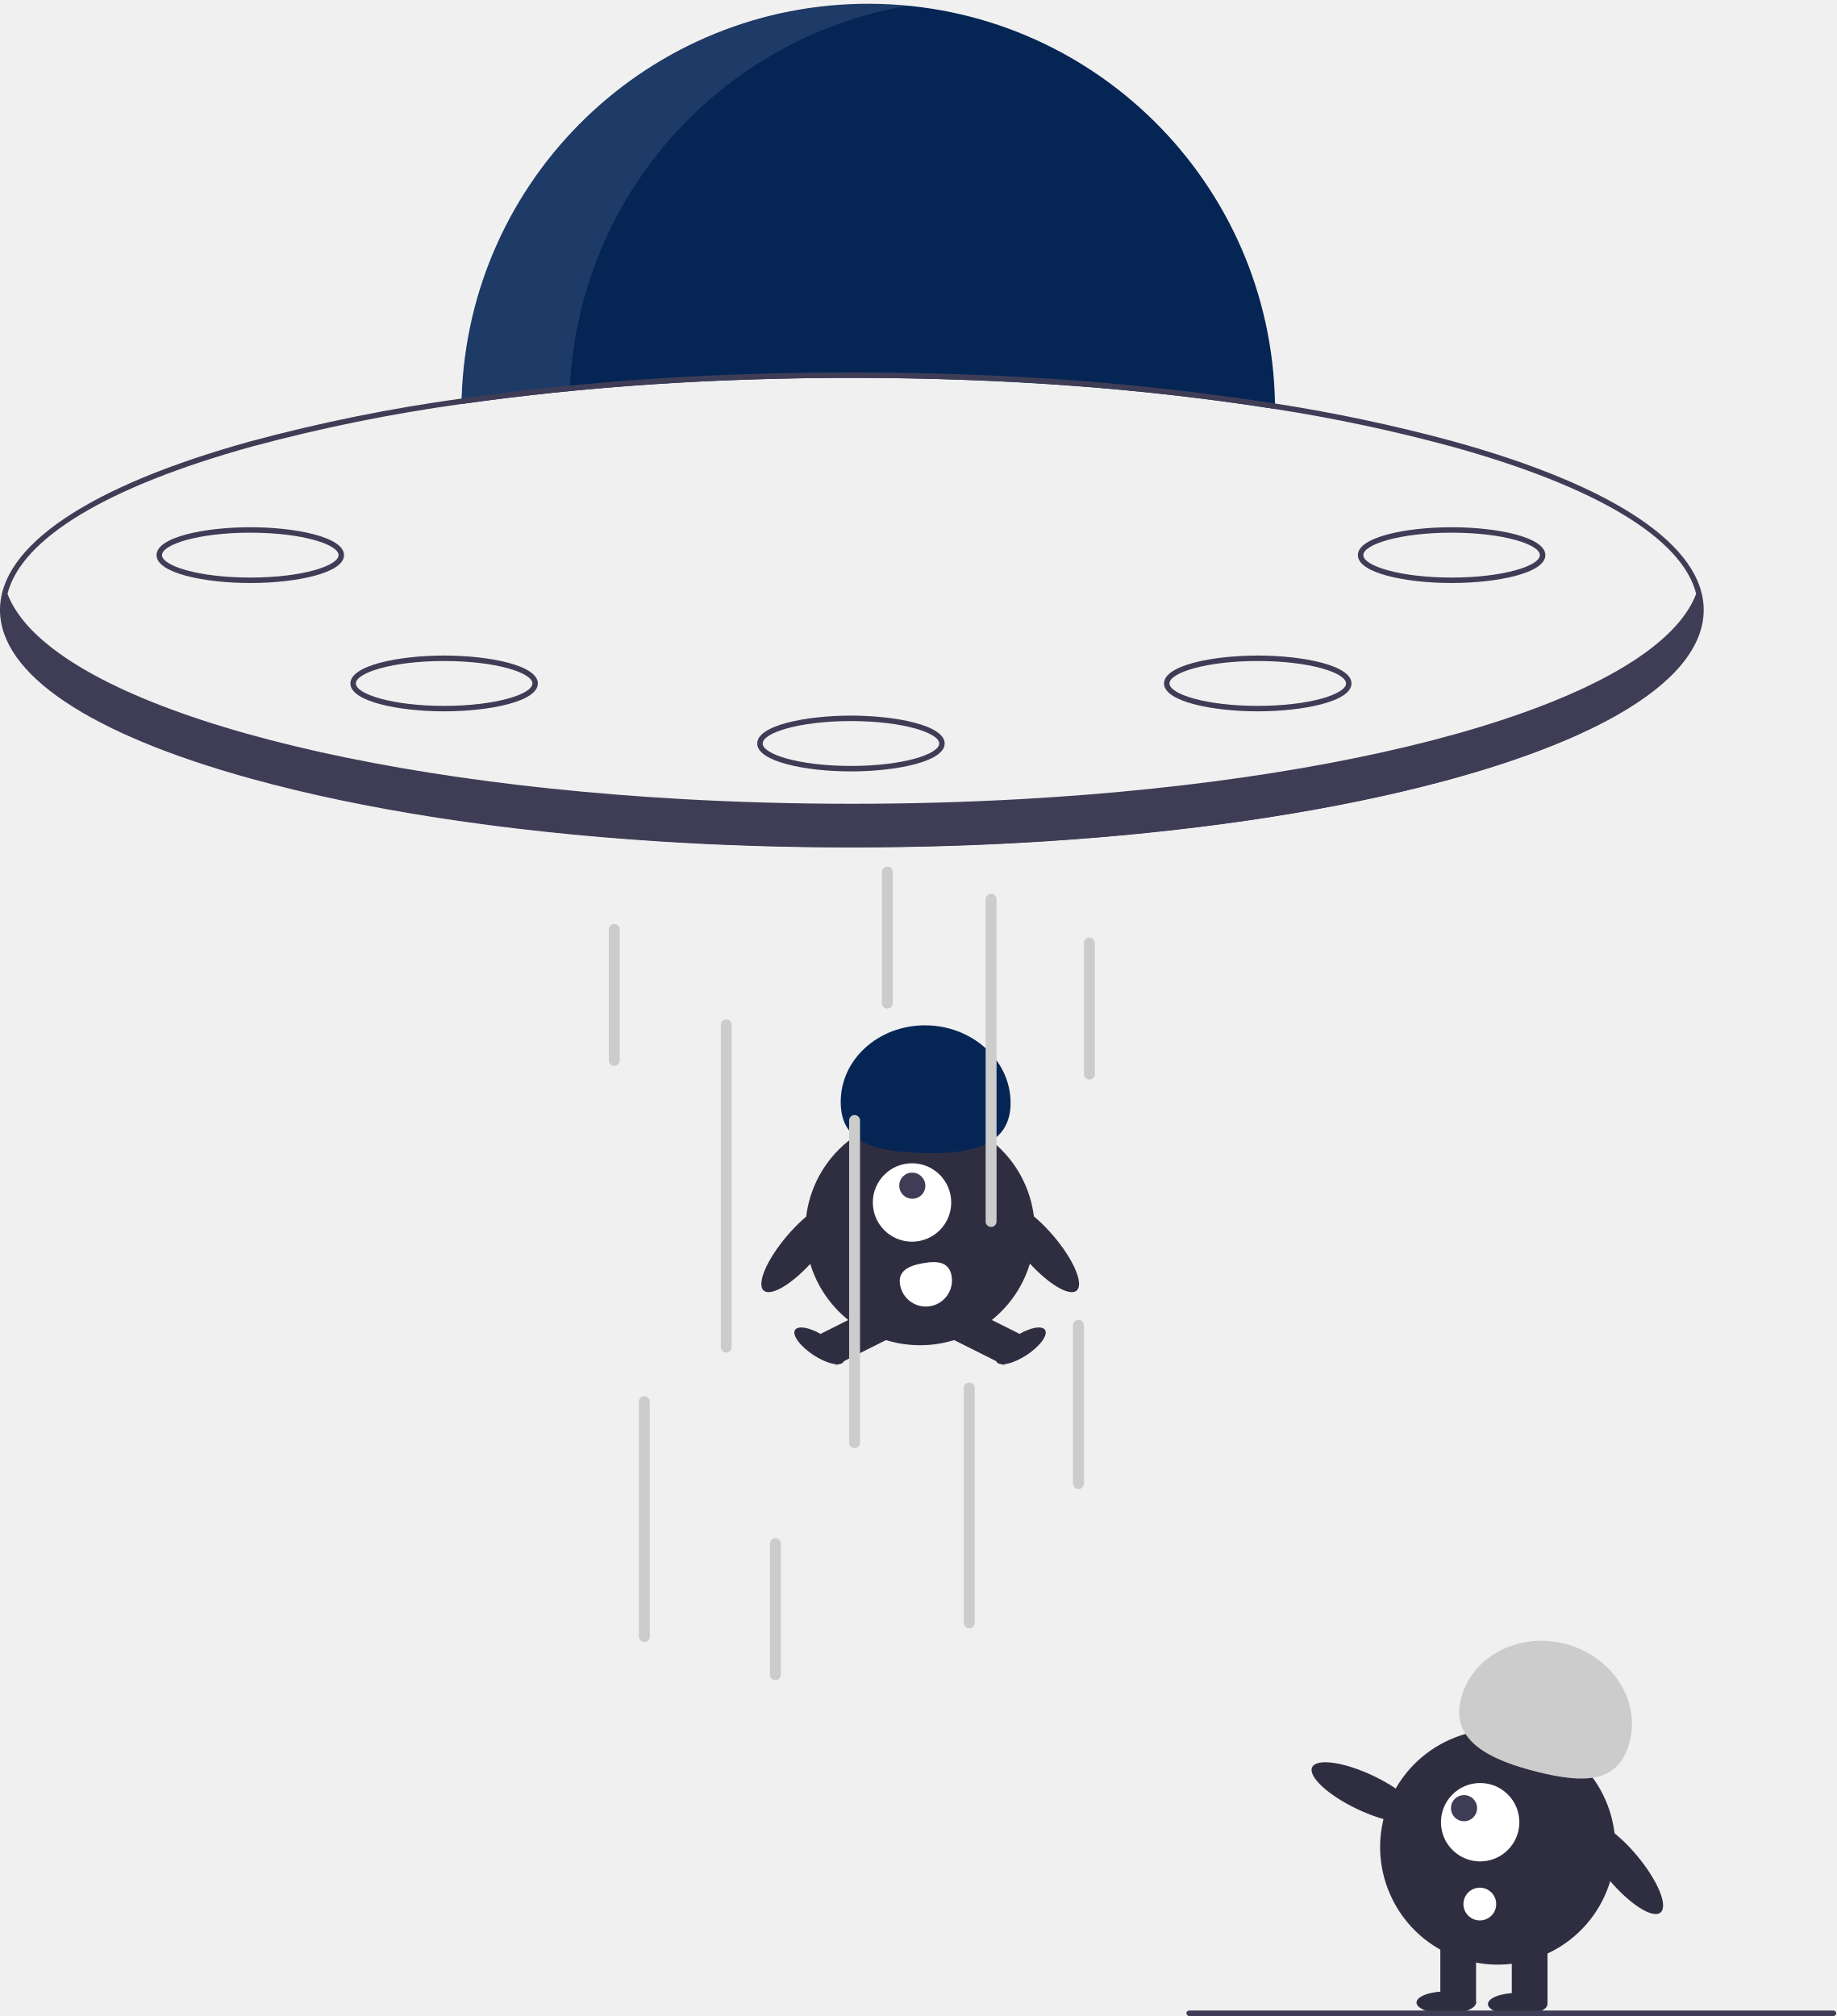
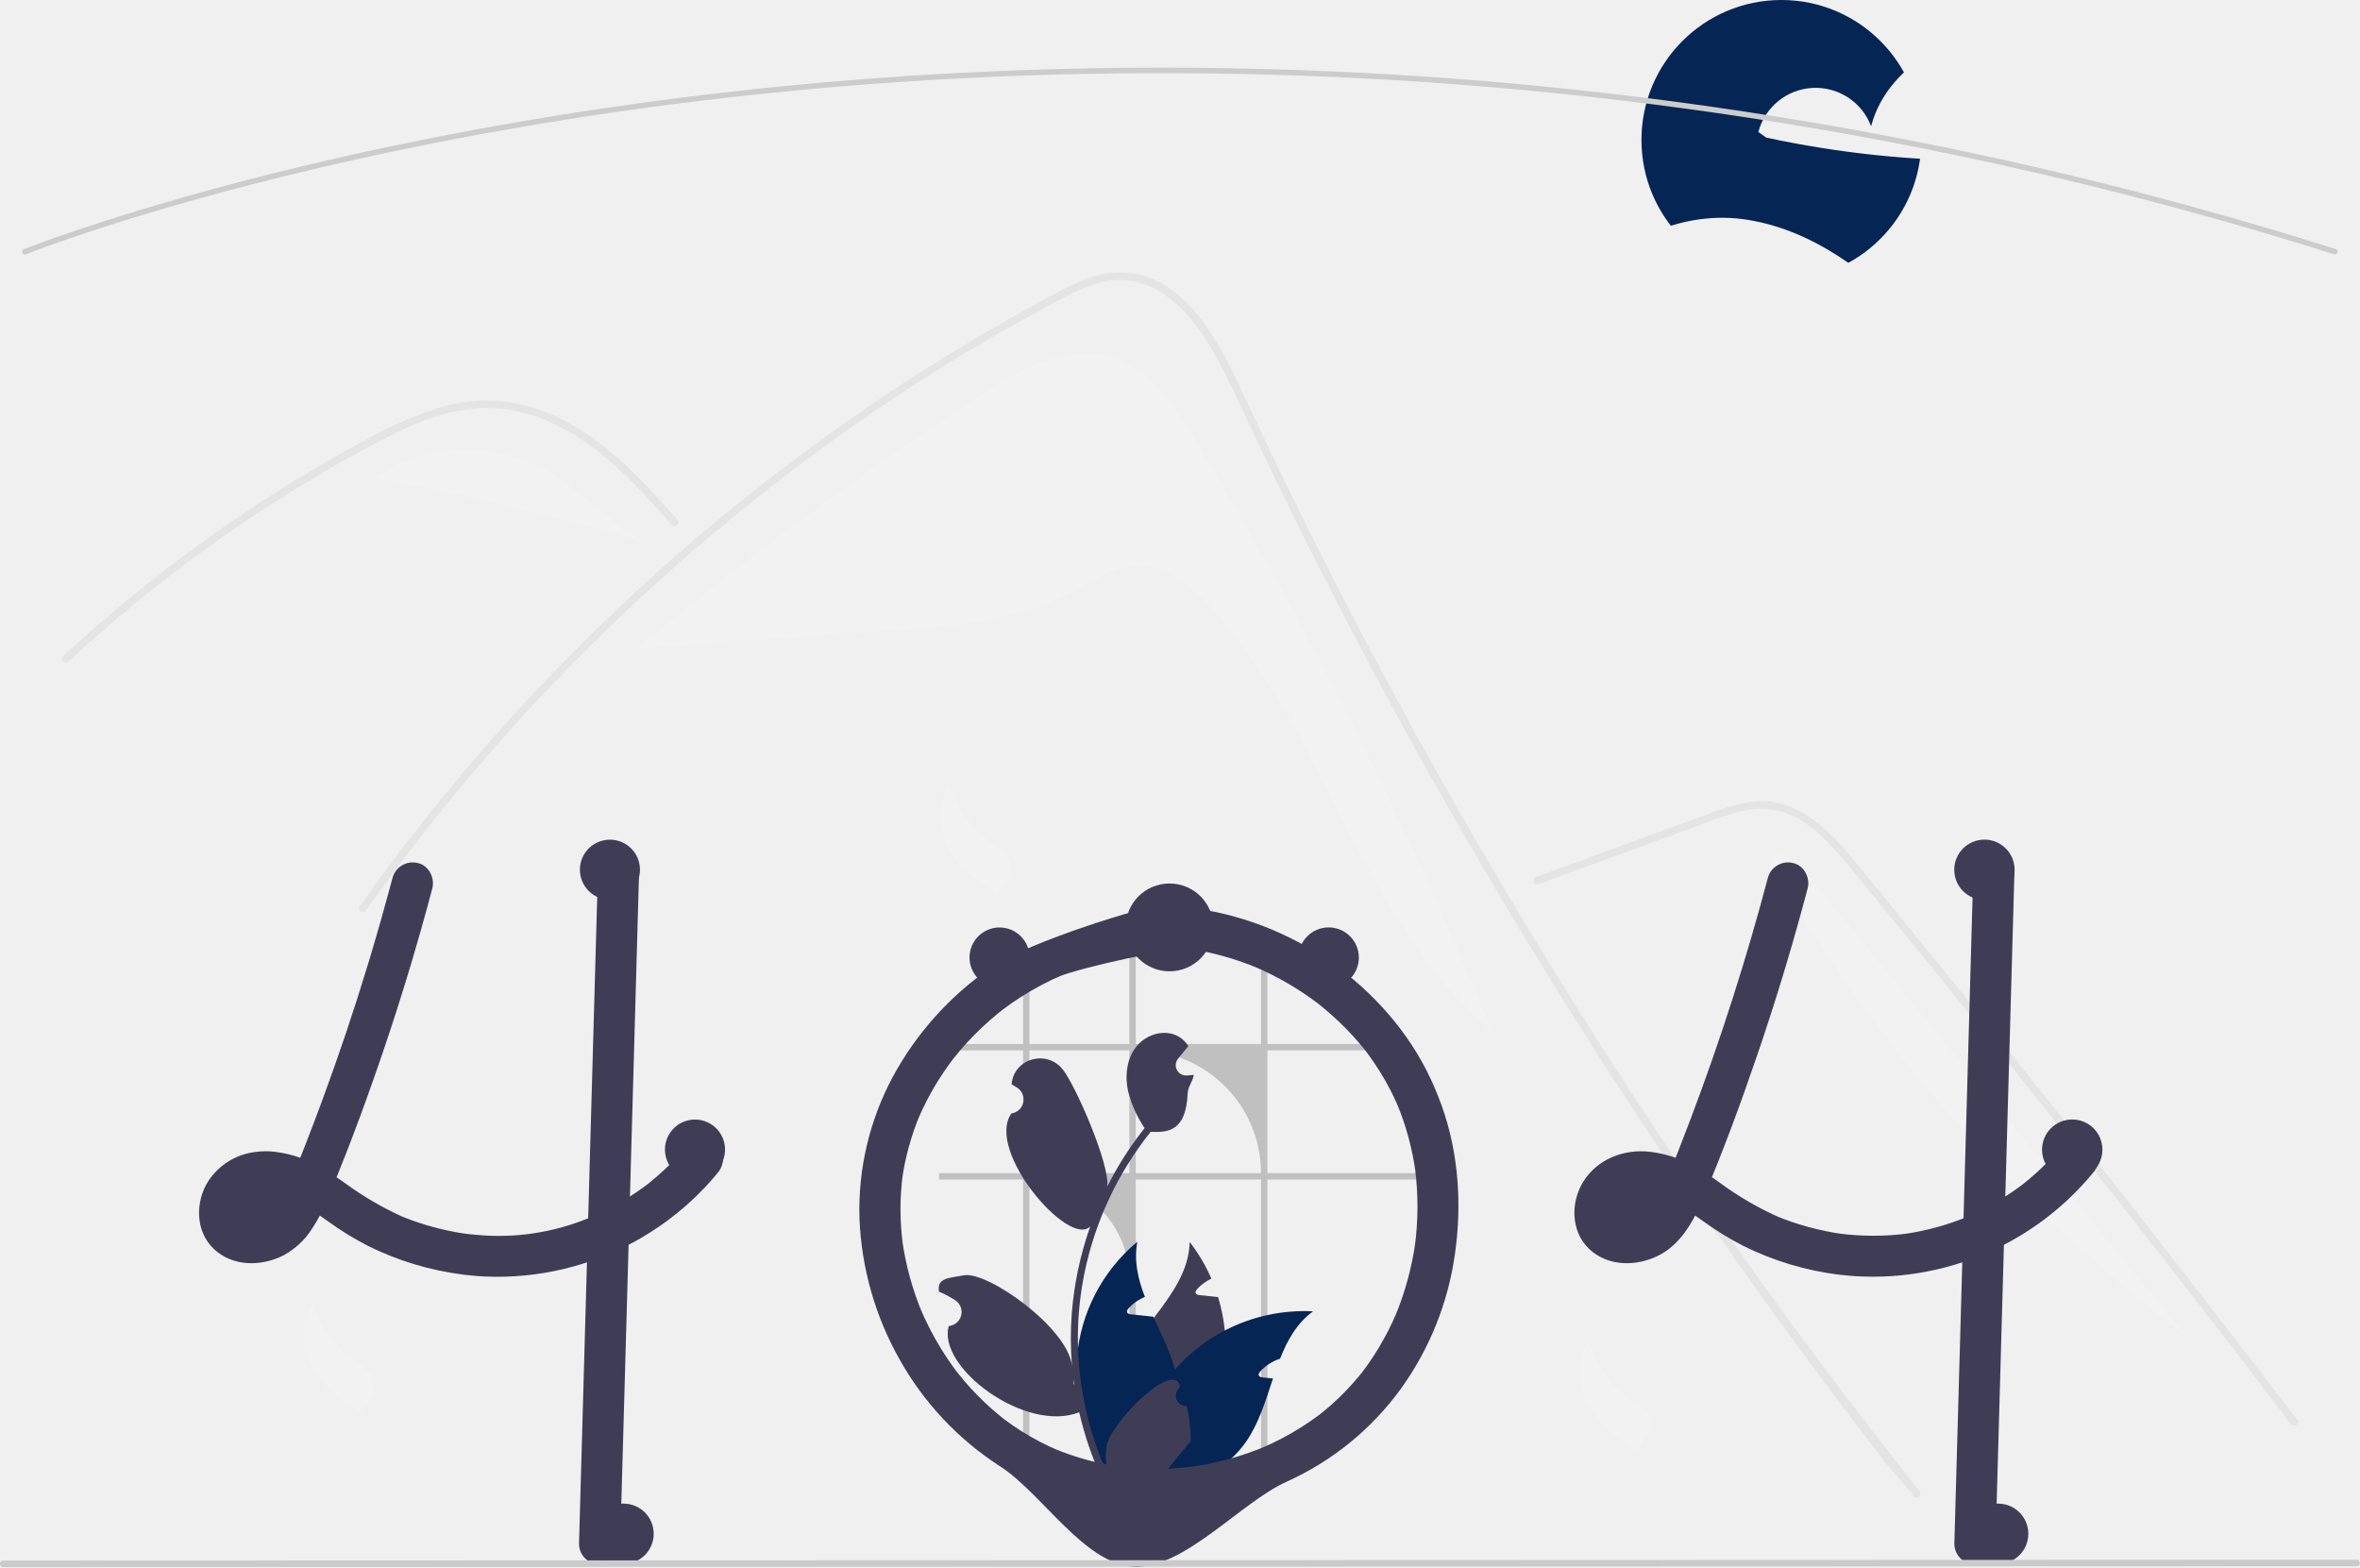
- <svg xmlns="http://www.w3.org/2000/svg" data-name="Layer 1" width="672.532" height="738.394" viewBox="0 0 672.532 738.394">
-   <path d="M730.734,230.607c-46.62-7.44-99.71-11.41-155-11.41-50.6,0-99.35,3.32-142.98,9.58.01-.67.02-1.34.05-2.01a148.999,148.999,0,0,1,297.91,1.82C730.724,229.267,730.734,229.937,730.734,230.607Z" transform="translate(-263.7342 -80.80301)" fill="#052555" />
-   <g opacity="0.1">
-     <path d="M601.285,82.144A149.047,149.047,0,0,0,432.353,225.373c-.03.67-.04,1.34-.05,2.01,12.962-1.86,26.385-3.454,40.165-4.784A149.022,149.022,0,0,1,601.285,82.144Z" transform="translate(-263.7342 -80.80301)" fill="#fff" />
-   </g>
-   <path d="M795.914,242.427a600.121,600.121,0,0,0-65.2-13.84,943.364,943.364,0,0,0-108.74-10.45c-15.17-.62-30.62-.94-46.24-.94-12.38,0-24.66.2-36.77.6a973.29,973.29,0,0,0-106.16,8.97,624.292,624.292,0,0,0-77.25,15.66c-59.21,16.37-91.82,38.31-91.82,61.77s32.61,45.4,91.82,61.77c41.64,11.52,92.98,19.37,148.92,22.97,23.09,1.5,46.96,2.26,71.26,2.26,24.38,0,48.33-.77,71.49-2.27,50.91-3.29,98.01-10.1,137.43-20,.21-.06.41-.11.62-.16,2.66-.66,5.28-1.35,7.87-2.04.93-.26,1.85-.51,2.77-.76a.978.978,0,0,1,.16-.05c.88-.24,1.75-.49,2.62-.73,1.74-.5,3.46-.99,5.15-1.5.08-.02.15-.04.22-.06,1.47-.44,2.91-.88,4.34-1.32,1.17-.37,2.33-.73,3.48-1.1q1.261-.405,2.49-.81c.6-.2,1.19-.39,1.77-.59.79-.26,1.58-.53,2.36-.8.33-.11.66-.22.98-.34.75-.25,1.48-.51,2.21-.77.79-.28,1.58-.57,2.36-.85.65-.23,1.3-.47,1.94-.71.54-.21,1.07-.41,1.61-.61,1.47-.55,2.91-1.12,4.33-1.68.71-.29,1.42-.57,2.12-.86.69-.28,1.39-.57,2.07-.86q1.679-.705,3.3-1.41c.52-.24,1.05-.47,1.56-.69.39-.18.77-.35,1.16-.53.28-.12.56-.25.83-.38,1.01-.46,2.01-.93,2.99-1.4q5.64-2.7,10.53-5.52c20.45-11.71,31.24-24.7,31.24-38.2C887.734,280.737,855.124,258.797,795.914,242.427Zm-.54,121.62c-41.69,11.53-93.17,19.38-149.26,22.95-22.81,1.45-46.39,2.2-70.38,2.2-23.91,0-47.41-.74-70.15-2.19-56.18-3.56-107.74-11.41-149.49-22.96-58.27-16.12-90.36-37.37-90.36-59.85a24.118,24.118,0,0,1,.74-5.89c5.1-20.28,36.47-39.26,89.62-53.96a623.806,623.806,0,0,1,76.66-15.57,976.027,976.027,0,0,1,106.8-9q17.881-.585,36.18-.58c15.41,0,30.65.31,45.63.91a941.367,941.367,0,0,1,109.37,10.5A598.858,598.858,0,0,1,795.374,244.347c53.14,14.7,84.5,33.67,89.61,53.94a23.822,23.822,0,0,1,.75,5.91C885.734,326.677,853.644,347.927,795.374,364.047Z" transform="translate(-263.7342 -80.80301)" fill="#3f3d56" />
-   <path d="M887.164,305.107c0,13.36-11.01,26-30.67,37.29-3.27,1.88-6.79,3.72-10.53,5.52-.98.47-1.98.94-2.99,1.4-.27.13-.55.26-.83.38-.39.18-.77.35-1.16.53-.51.22-1.04.45-1.56.69q-1.62.705-3.3,1.41c-.68.29-1.38.58-2.07.86-.7.29-1.41.57-2.12.86-1.42.56-2.86,1.13-4.33,1.68-.54.2-1.07.4-1.61.61-.64.24-1.29.48-1.94.71-.78.28-1.57.57-2.36.85-.73.26-1.46.52-2.21.77-.32.12-.65.23-.98.34-.78.27-1.57.54-2.36.8-.58.2-1.17.39-1.77.59q-1.23.405-2.49.81c-1.15.37-2.31.73-3.48,1.1-1.43.44-2.87.88-4.34,1.32-.07.02-.14.04-.22.06-1.69.51-3.41,1-5.15,1.5-.87.24-1.74.49-2.62.73a.978.978,0,0,0-.16.05c-.92.25-1.84.5-2.77.76-2.58.68-5.21,1.37-7.87,2.04-.21.05-.41.1-.62.16-38.35,9.58-85.4,16.56-137.47,19.93-22.81,1.47-46.59,2.25-71.02,2.25-24.65,0-48.63-.79-71.62-2.29-137.24-8.95-239.38-43.03-239.38-83.71a25.072,25.072,0,0,1,1.12-7.3c.06.17.12.33.19.5,14.27,37.48,115.54,67.77,246.94,75.16,20.13,1.14,40.98,1.73,62.32,1.73,21.43,0,42.36-.6,62.57-1.74,131.29-7.42,232.46-37.72,246.68-75.17q.36-.9.63-1.8A25.305,25.305,0,0,1,887.164,305.107Z" transform="translate(-263.7342 -80.80301)" fill="#3f3d56" />
-   <path d="M355.404,294.343c-16.643,0-34.331-3.581-34.331-10.217s17.688-10.217,34.331-10.217,34.331,3.581,34.331,10.217S372.046,294.343,355.404,294.343Zm0-18.434c-19.053,0-32.331,4.331-32.331,8.217s13.278,8.217,32.331,8.217,32.331-4.331,32.331-8.217S374.457,275.909,355.404,275.909Z" transform="translate(-263.7342 -80.80301)" fill="#3f3d56" />
-   <path d="M426.403,341.343c-16.643,0-34.331-3.581-34.331-10.217s17.688-10.217,34.331-10.217c16.643,0,34.331,3.581,34.331,10.217S443.046,341.343,426.403,341.343Zm0-18.434c-19.053,0-32.331,4.331-32.331,8.217s13.278,8.217,32.331,8.217,32.331-4.331,32.331-8.217S445.456,322.909,426.403,322.909Z" transform="translate(-263.7342 -80.80301)" fill="#3f3d56" />
-   <path d="M795.403,294.343c-16.643,0-34.331-3.581-34.331-10.217s17.688-10.217,34.331-10.217c16.643,0,34.331,3.581,34.331,10.217S812.046,294.343,795.403,294.343Zm0-18.434c-19.053,0-32.331,4.331-32.331,8.217s13.278,8.217,32.331,8.217,32.331-4.331,32.331-8.217S814.456,275.909,795.403,275.909Z" transform="translate(-263.7342 -80.80301)" fill="#3f3d56" />
-   <path d="M724.403,341.343c-16.643,0-34.331-3.581-34.331-10.217s17.688-10.217,34.331-10.217c16.643,0,34.331,3.581,34.331,10.217S741.046,341.343,724.403,341.343Zm0-18.434c-19.053,0-32.331,4.331-32.331,8.217s13.278,8.217,32.331,8.217,32.331-4.331,32.331-8.217S743.456,322.909,724.403,322.909Z" transform="translate(-263.7342 -80.80301)" fill="#3f3d56" />
-   <path d="M575.403,363.343c-16.643,0-34.331-3.581-34.331-10.217s17.688-10.217,34.331-10.217c16.643,0,34.331,3.581,34.331,10.217S592.046,363.343,575.403,363.343Zm0-18.434c-19.053,0-32.331,4.331-32.331,8.217s13.278,8.217,32.331,8.217,32.331-4.331,32.331-8.217S594.456,344.909,575.403,344.909Z" transform="translate(-263.7342 -80.80301)" fill="#3f3d56" />
-   <circle cx="336.978" cy="450.704" r="42.012" fill="#2f2e41" />
-   <rect x="565.937" y="563.554" width="22.868" height="12.763" transform="translate(-457.8202 238.0583) rotate(-26.60099)" fill="#2f2e41" />
-   <ellipse cx="563.82" cy="573.748" rx="3.989" ry="10.636" transform="translate(-489.2755 647.8291) rotate(-56.60122)" fill="#2f2e41" />
-   <rect x="617.672" y="558.502" width="12.763" height="22.868" transform="translate(-428.7216 791.9256) rotate(-63.39901)" fill="#2f2e41" />
-   <ellipse cx="637.604" cy="573.748" rx="10.636" ry="3.989" transform="translate(-474.2674 364.9233) rotate(-33.39878)" fill="#2f2e41" />
-   <circle cx="334.037" cy="440.428" r="14.359" fill="#fff" />
-   <ellipse cx="597.87" cy="515.084" rx="4.766" ry="4.8" transform="translate(-452.8417 492.8192) rotate(-45)" fill="#3f3d56" />
-   <path d="M633.854,485.802c.632-15.554-12.773-28.728-29.941-29.425s-31.597,11.346-32.229,26.9,11.302,19.087,28.47,19.785S633.222,501.356,633.854,485.802Z" transform="translate(-263.7342 -80.80301)" fill="#052555" />
-   <ellipse cx="644.388" cy="537.568" rx="6.594" ry="21.006" transform="translate(-458.4377 468.6175) rotate(-40.64516)" fill="#2f2e41" />
-   <ellipse cx="557.154" cy="537.568" rx="21.006" ry="6.594" transform="translate(-477.3791 529.3527) rotate(-49.35484)" fill="#2f2e41" />
-   <path d="M612.251,548.064a9.572,9.572,0,0,1-18.835,3.429l-.003-.018c-.942-5.202,3.08-7.043,8.283-7.985S611.309,542.862,612.251,548.064Z" transform="translate(-263.7342 -80.80301)" fill="#fff" />
-   <path d="M529.734,576.197a2,2,0,0,1-2-2v-118a2,2,0,0,1,4,0v118A2,2,0,0,1,529.734,576.197Z" transform="translate(-263.7342 -80.80301)" fill="#ccc" />
-   <path d="M499.734,682.197a2,2,0,0,1-2-2v-86a2,2,0,1,1,4,0v86A2,2,0,0,1,499.734,682.197Z" transform="translate(-263.7342 -80.80301)" fill="#ccc" />
-   <path d="M576.734,611.197a2,2,0,0,1-2-2v-118a2,2,0,1,1,4,0v118A2,2,0,0,1,576.734,611.197Z" transform="translate(-263.7342 -80.80301)" fill="#ccc" />
-   <path d="M547.734,696.197a2,2,0,0,1-2-2v-48a2,2,0,1,1,4,0v48A2,2,0,0,1,547.734,696.197Z" transform="translate(-263.7342 -80.80301)" fill="#ccc" />
-   <path d="M588.734,450.197a2,2,0,0,1-2-2v-48a2,2,0,0,1,4,0v48A2,2,0,0,1,588.734,450.197Z" transform="translate(-263.7342 -80.80301)" fill="#ccc" />
-   <path d="M488.734,471.197a2,2,0,0,1-2-2v-48a2,2,0,0,1,4,0v48A2,2,0,0,1,488.734,471.197Z" transform="translate(-263.7342 -80.80301)" fill="#ccc" />
-   <path d="M662.734,476.197a2,2,0,0,1-2-2v-48a2,2,0,1,1,4,0v48A2,2,0,0,1,662.734,476.197Z" transform="translate(-263.7342 -80.80301)" fill="#ccc" />
-   <path d="M658.734,626.197a2,2,0,0,1-2-2v-58a2,2,0,1,1,4,0v58A2,2,0,0,1,658.734,626.197Z" transform="translate(-263.7342 -80.80301)" fill="#ccc" />
-   <path d="M618.734,677.197a2,2,0,0,1-2-2v-86a2,2,0,1,1,4,0v86A2,2,0,0,1,618.734,677.197Z" transform="translate(-263.7342 -80.80301)" fill="#ccc" />
-   <path d="M626.734,530.197a2,2,0,0,1-2-2v-118a2,2,0,1,1,4,0v118A2,2,0,0,1,626.734,530.197Z" transform="translate(-263.7342 -80.80301)" fill="#ccc" />
-   <ellipse cx="858.104" cy="764.783" rx="6.76" ry="21.534" transform="translate(-554.5318 648.4649) rotate(-39.93837)" fill="#2f2e41" />
-   <circle cx="812.297" cy="757.305" r="43.067" transform="translate(-426.7515 1207.633) rotate(-71.56505)" fill="#2f2e41" />
-   <rect x="553.707" y="710.302" width="13.084" height="23.442" fill="#2f2e41" />
-   <rect x="527.54" y="710.302" width="13.084" height="23.442" fill="#2f2e41" />
-   <ellipse cx="555.888" cy="734.016" rx="10.903" ry="4.089" fill="#2f2e41" />
-   <ellipse cx="529.72" cy="733.471" rx="10.903" ry="4.089" fill="#2f2e41" />
-   <path d="M798.774,703.169c3.846-15.487,20.821-24.601,37.915-20.356s27.834,20.24,23.989,35.727-16.604,15.537-33.698,11.292S794.928,718.656,798.774,703.169Z" transform="translate(-263.7342 -80.80301)" fill="#ccc" />
-   <ellipse cx="763.788" cy="737.322" rx="6.76" ry="21.534" transform="translate(-493.4425 1030.659) rotate(-64.62574)" fill="#2f2e41" />
-   <circle cx="542.124" cy="667.415" r="14.359" fill="#fff" />
-   <circle cx="536.222" cy="662.268" r="4.786" fill="#3f3d56" />
-   <circle cx="542" cy="697.394" r="6" fill="#fff" />
-   <path d="M935.266,819.197h-236a1,1,0,0,1,0-2h236a1,1,0,0,1,0,2Z" transform="translate(-263.7342 -80.80301)" fill="#3f3d56" />
+ <svg xmlns="http://www.w3.org/2000/svg" data-name="Layer 1" width="860.131" height="571.148" viewBox="0 0 860.131 571.148">
+   <path d="M605.67,324.953c-7.669-12.684-16.757-26.228-30.99-30.37-16.482-4.796-33.413,4.732-47.775,14.135a1392.157,1392.157,0,0,0-123.893,91.283l.043.492q46.226-3.188,92.451-6.376c22.265-1.535,45.296-3.283,64.972-13.816,7.467-3.997,14.745-9.336,23.206-9.708,10.512-.462,19.677,6.879,26.88,14.549,42.607,45.371,54.937,114.754,102.738,154.616A1516.995,1516.995,0,0,0,605.67,324.953Z" transform="translate(-169.9343 -164.426)" fill="#f2f2f2" />
+   <path d="M867.571,709.781c-4.712-5.95-6.637-7.343-11.285-13.348q-56.764-73.416-106.708-151.792-33.924-53.23-64.483-108.504-14.549-26.278-28.3-52.969-10.67-20.695-20.865-41.638c-1.944-3.988-3.832-7.994-5.711-12.009-4.428-9.442-8.773-18.93-13.439-28.244-5.317-10.616-11.789-21.745-21.553-28.877a29.405,29.405,0,0,0-15.319-5.895c-7.948-.513-15.282,2.769-22.176,6.353-50.439,26.301-97.659,59.276-140.37,96.798A730.778,730.778,0,0,0,303.322,496.247c-1.008,1.439-3.392.064-2.374-1.384q6.009-8.498,12.257-16.813A734.817,734.817,0,0,1,500.805,303.064q18.248-11.826,37.183-22.542c6.362-3.603,12.752-7.16,19.251-10.497,6.371-3.273,13.137-6.215,20.416-6.325,24.77-.385,37.595,27.667,46.405,46.542q4.153,8.911,8.406,17.766,16.075,33.621,33.387,66.628,10.685,20.379,21.837,40.52,34.707,62.718,73.779,122.897c34.506,53.143,68.737,100.089,108.046,149.785C870.596,709.213,868.662,711.175,867.571,709.781Z" transform="translate(-169.9343 -164.426)" fill="#e4e4e4" />
+   <path d="M414.916,355.804c-1.439-1.604-2.869-3.209-4.318-4.813-11.422-12.633-23.679-25.118-39.364-32.361a57.11,57.11,0,0,0-23.927-5.546c-8.562.028-16.932,2.273-24.843,5.418-3.74,1.494-7.398,3.19-11.001,4.996-4.116,2.072-8.159,4.281-12.183,6.509q-11.331,6.27-22.368,13.091-21.961,13.572-42.546,29.216-10.671,8.113-20.902,16.758-9.516,8.031-18.646,16.492c-1.302,1.201-3.245-.743-1.944-1.943,1.604-1.494,3.227-2.979,4.85-4.446q6.875-6.215,13.971-12.193,12.939-10.918,26.549-20.993,21.163-15.676,43.783-29.225,11.304-6.765,22.918-12.963c2.338-1.247,4.703-2.466,7.096-3.621a113.116,113.116,0,0,1,16.868-6.866,60.006,60.006,0,0,1,25.476-2.503,66.327,66.327,0,0,1,23.505,8.131c15.401,8.608,27.346,21.919,38.97,34.909C418.033,355.171,416.099,357.124,414.916,355.804Z" transform="translate(-169.9343 -164.426)" fill="#e4e4e4" />
+   <path d="M730.477,486.711l36.905-13.498,18.323-6.702c5.968-2.183,11.921-4.667,18.09-6.23a28.539,28.539,0,0,1,16.374.209,37.738,37.738,0,0,1,12.771,7.917,103.64,103.64,0,0,1,10.475,11.186c3.989,4.794,7.92,9.639,11.868,14.467q24.441,29.891,48.563,60.041,24.121,30.15,47.92,60.556,23.857,30.48,47.385,61.216,2.882,3.765,5.76,7.534c1.06,1.388,3.449.02,2.375-1.388Q983.582,650.974,959.549,620.184q-24.092-30.864-48.516-61.466-24.424-30.601-49.179-60.937-6.167-7.558-12.354-15.099c-3.48-4.241-6.92-8.527-10.736-12.474-7.005-7.245-15.758-13.648-26.234-13.822-6.16-.102-12.121,1.852-17.844,3.923-6.17,2.232-12.325,4.506-18.486,6.759l-37.163,13.592-9.291,3.398c-1.649.603-.937,3.262.731,2.652Z" transform="translate(-169.9343 -164.426)" fill="#e4e4e4" />
+   <path d="M366.377,334.526c-18.754-9.639-42.771-7.751-60.005,4.291a855.847,855.847,0,0,1,97.371,22.726C390.46,353.759,380.07,341.563,366.377,334.526Z" transform="translate(-169.9343 -164.426)" fill="#f2f2f2" />
+   <path d="M306.188,338.784l-3.61,2.935c1.221-1.027,2.491-1.99,3.795-2.901C306.311,338.807,306.249,338.795,306.188,338.784Z" transform="translate(-169.9343 -164.426)" fill="#f2f2f2" />
+   <path d="M831.549,486.846c-3.633-4.422-7.56-9.052-12.994-10.848l-5.073.2A575.436,575.436,0,0,0,966.749,651.418Q899.149,569.132,831.549,486.846Z" transform="translate(-169.9343 -164.426)" fill="#f2f2f2" />
+   <path d="M516.084,450.367A37.481,37.481,0,0,0,531.015,471.325c2.82,1.92,6.157,3.762,7.122,7.035a8.379,8.379,0,0,1-.874,6.15,24.884,24.884,0,0,1-3.861,5.041l-.137.512c-6.998-4.147-13.656-9.393-17.522-16.551s-4.406-16.539.341-23.145" transform="translate(-169.9343 -164.426)" fill="#f2f2f2" />
+   <path d="M749.084,653.367A37.481,37.481,0,0,0,764.015,674.325c2.82,1.92,6.157,3.762,7.122,7.035a8.379,8.379,0,0,1-.874,6.15,24.884,24.884,0,0,1-3.861,5.041l-.137.512c-6.998-4.147-13.656-9.393-17.522-16.551s-4.406-16.539.341-23.145" transform="translate(-169.9343 -164.426)" fill="#f2f2f2" />
+   <path d="M284.084,639.367A37.481,37.481,0,0,0,299.015,660.325c2.82,1.92,6.157,3.762,7.122,7.035a8.379,8.379,0,0,1-.874,6.15,24.884,24.884,0,0,1-3.861,5.041l-.137.512c-6.998-4.147-13.656-9.393-17.522-16.551s-4.406-16.539.341-23.145" transform="translate(-169.9343 -164.426)" fill="#f2f2f2" />
+   <circle cx="649.249" cy="51" r="51" fill="#052555" />
+   <path d="M911.219,176.296c-24.717-3.341-52.935,10.019-59.341,34.124a21.597,21.597,0,0,0-41.094,2.109l2.83,2.027a372.275,372.275,0,0,0,160.659-.726C957.079,195.76,935.935,179.637,911.219,176.296Z" transform="translate(-169.9343 -164.426)" fill="#f0f0f0" />
+   <path d="M805.219,244.296c-24.717-3.341-52.935,10.019-59.341,34.124a21.597,21.597,0,0,0-41.094,2.109l2.83,2.027a372.275,372.275,0,0,0,160.659-.726C851.079,263.76,829.935,247.637,805.219,244.296Z" transform="translate(-169.9343 -164.426)" fill="#f0f0f0" />
+   <path d="M1020.946,257.154a.982.982,0,0,1-.302-.047C756.237,173.489,523.199,184.424,374.264,208.321c-20.269,3.251-40.591,7.006-60.404,11.161-5.058,1.06-10.306,2.195-15.597,3.378-6.319,1.407-12.554,2.856-18.532,4.306q-3.873.917-7.595,1.849c-3.758.928-7.572,1.895-11.66,2.957-4.568,1.178-9.209,2.413-13.797,3.672a.442.442,0,0,1-.051.015l0.0.001c-5.183,1.415-10.338,2.871-15.323,4.325-2.698.779-5.304,1.548-7.799,2.307-.279.077-.526.151-.776.228l-.536.163c-.311.095-.617.188-.924.275l-.02.006 0.0.001-.812.252c-.968.293-1.912.579-2.841.864-24.545,7.566-38.038,12.949-38.171,13.002a1,1,0,1,1-.744-1.856c.134-.053,13.693-5.463,38.328-13.058.932-.286,1.879-.572,2.85-.866l.754-.234c.026-.01.052-.018.078-.025.305-.087.61-.18.919-.273l.537-.163c.268-.081.531-.161.801-.235,2.479-.754,5.093-1.524,7.798-2.307,4.987-1.455,10.147-2.911,15.334-4.328.016-.006.033-.01.049-.015v-.001c4.604-1.263,9.263-2.503,13.845-3.685,4.094-1.063,7.915-2.032,11.68-2.962q3.738-.93,7.609-1.853c5.985-1.451,12.233-2.902,18.563-4.312,5.299-1.184,10.556-2.322,15.622-3.383,19.843-4.162,40.198-7.923,60.497-11.179C523.096,182.415,756.467,171.463,1021.246,255.201a1.0 1,0,0,1-.301,1.953Z" transform="translate(-169.9343 -164.426)" fill="#ccc" />
+   <path d="M432.923,584.266a6.729,6.729,0,0,0-1.7-2.67,6.43,6.43,0,0,0-.92-.71c-2.61-1.74-6.51-2.13-8.99,0a5.81,5.81,0,0,0-.69.71q-1.11,1.365-2.28,2.67c-1.28,1.46-2.59,2.87-3.96,4.24-.39.38-.78.77-1.18,1.15-.23.23-.46.45-.69.67-.88.84-1.78,1.65-2.69,2.45-.48.43-.96.85-1.45,1.26-.73.61-1.46,1.22-2.2,1.81-.07.05-.14.1-.21.16-.02.01-.03.03-.05.04-.01,0-.02,0-.03.02a.179.179,0,0,0-.07.05c-.22.15-.37.25-.48.34.04-.02.08-.05.12-.07-.18.14-.37.28-.55.42-1.75,1.29-3.54,2.53-5.37,3.69a99.21,99.21,0,0,1-14.22,7.55c-.33.13-.67.27-1.01.4a85.97,85.97,0,0,1-40.85,6.02q-2.13-.165-4.26-.45c-1.64-.24-3.27-.53-4.89-.86a97.932,97.932,0,0,1-18.02-5.44,118.652,118.652,0,0,1-20.66-12.12c-1-.71-2.01-1.42-3.02-2.11,1.15-2.82,2.28-5.64,3.38-8.48.55-1.37,1.08-2.74,1.6-4.12,4.09-10.63,7.93-21.36,11.61-32.13q5.58-16.365,10.53-32.92.51-1.68.99-3.36,2.595-8.745,4.98-17.53c.15-.57.31-1.13.45-1.7q.69-2.52,1.35-5.04c1-3.79-1.26-8.32-5.24-9.23a7.634,7.634,0,0,0-9.22,5.24c-.43,1.62-.86,3.23-1.3,4.85q-3.165,11.745-6.66,23.41-.51,1.68-1.02,3.36-7.71,25.41-16.93,50.31-1.11,3.015-2.25,6.01c-.37.98-.74,1.96-1.12,2.94-.73,1.93-1.48,3.86-2.23,5.79-.43,1.13-.87,2.26-1.31,3.38-.29.71-.57,1.42-.85,2.12a41.809,41.809,0,0,0-8.81-2.12l-.48-.06a27.397,27.397,0,0,0-7.01.06,23.914,23.914,0,0,0-17.24,10.66c-4.77,7.51-4.71,18.25,1.98,24.63,6.89,6.57,17.32,6.52,25.43,2.41a28.351,28.351,0,0,0,10.52-9.86,50.569,50.569,0,0,0,2.74-4.65c.21.14.42.28.63.43.8.56,1.6,1.13,2.39,1.69a111.738,111.738,0,0,0,14.51,8.91,108.359,108.359,0,0,0,34.62,10.47c.27.03.53.07.8.1,1.33.17,2.67.3,4.01.41a103.782,103.782,0,0,0,55.58-11.36q2.175-1.125,4.31-2.36,3.315-1.92,6.48-4.08c1.15-.78,2.27-1.57,3.38-2.4a101.042,101.042,0,0,0,13.51-11.95q2.355-2.475,4.51-5.11a8.061,8.061,0,0,0,2.2-5.3A7.564,7.564,0,0,0,432.923,584.266Zm-165.59,23.82c.21-.15.42-.31.62-.47C267.893,607.766,267.603,607.936,267.333,608.086Zm3.21-3.23c-.23.26-.44.52-.67.78a23.366,23.366,0,0,1-2.25,2.2c-.11.1-.23.2-.35.29a.01.01,0,0,0-.01.01,3.804,3.804,0,0,0-.42.22q-.645.39-1.32.72a17.005,17.005,0,0,1-2.71.75,16.799,16.799,0,0,1-2.13.02h-.02a14.823,14.823,0,0,1-1.45-.4c-.24-.12-.47-.26-.7-.4-.09-.08-.17-.16-.22-.21a2.44,2.44,0,0,1-.27-.29.01.01,0,0,0-.01-.01c-.11-.2-.23-.4-.34-.6a.031.031,0,0,1-.01-.02c-.08-.25-.15-.51-.21-.77a12.511,12.511,0,0,1,.01-1.37,13.467,13.467,0,0,1,.54-1.88,11.068,11.068,0,0,1,.69-1.26c.02-.04.12-.2.23-.38.01-.01.01-.01.01-.02.15-.17.3-.35.46-.51.27-.3.56-.56.85-.83a18.022,18.022,0,0,1,1.75-1.01,19.481,19.481,0,0,1,2.93-.79,24.989,24.989,0,0,1,4.41.04,30.301,30.301,0,0,1,4.1,1.01,36.945,36.945,0,0,1-2.77,4.54C270.623,604.746,270.583,604.806,270.543,604.856Zm-11.12-3.29a2.18,2.18,0,0,1-.31.39A1.409,1.409,0,0,1,259.423,601.566Z" transform="translate(-169.9343 -164.426)" fill="#3f3d56" />
+   <path d="M402.863,482.136q-.135,4.71-.27,9.42-.285,10.455-.59,20.92-.315,11.775-.66,23.54-.165,6.075-.34,12.15-.465,16.365-.92,32.72c-.03,1.13-.07,2.25-.1,3.38q-.225,8.115-.45,16.23-.255,8.805-.5,17.61-.18,6.6-.37,13.21-1.35,47.895-2.7,95.79a7.648,7.648,0,0,1-7.5,7.5,7.561,7.561,0,0,1-7.5-7.5q.75-26.94,1.52-53.88.675-24.36,1.37-48.72.225-8.025.45-16.06.345-12.09.68-24.18c.03-1.13.07-2.25.1-3.38.02-.99.05-1.97.08-2.96q.66-23.475,1.32-46.96.27-9.24.52-18.49.3-10.545.6-21.08c.09-3.09.17-6.17.26-9.26a7.648,7.648,0,0,1,7.5-7.5A7.561,7.561,0,0,1,402.863,482.136Z" transform="translate(-169.9343 -164.426)" fill="#3f3d56" />
+   <path d="M814.291,484.217a893.238,893.238,0,0,1-28.161,87.941c-3.007,7.946-6.083,15.877-9.371,23.712l.756-1.792a54.583,54.583,0,0,1-5.59,10.612q-.229.321-.467.636,1.166-1.49.443-.589c-.254.301-.505.602-.768.895a23.664,23.664,0,0,1-2.249,2.203q-.301.258-.612.504l.938-.729c-.109.257-.873.597-1.111.743a18.254,18.254,0,0,1-2.405,1.219l1.792-.756a19.086,19.086,0,0,1-4.231,1.161l1.994-.268a17.021,17.021,0,0,1-4.298.046l1.994.268a14.002,14.002,0,0,1-3.405-.917l1.792.756a12.012,12.012,0,0,1-1.679-.896c-.271-.177-1.105-.809-.015.025,1.133.866.146.074-.088-.156-.194-.192-.37-.4-.56-.595-.882-.905.996,1.557.397.499a18.182,18.182,0,0,1-.878-1.637l.756,1.792a11.925,11.925,0,0,1-.728-2.651l.268,1.994a13.651,13.651,0,0,1-.003-3.405l-.268,1.994a15.964,15.964,0,0,1,.995-3.68l-.756,1.792a16.729,16.729,0,0,1,1.178-2.298,6.729,6.729,0,0,1,.729-1.071c.049.016-1.269,1.513-.569.757.183-.198.354-.406.539-.602.296-.314.614-.601.926-.898,1.045-.994-1.462.966-.257.179a19.049,19.049,0,0,1,2.749-1.499l-1.792.756a20.311,20.311,0,0,1,4.995-1.34l-1.994.268a25.628,25.628,0,0,1,6.461.076l-1.994-.268a33.211,33.211,0,0,1,7.892,2.22l-1.792-.756c5.39,2.314,10.163,5.749,14.928,9.118a111.95,111.95,0,0,0,14.506,8.906,108.388,108.388,0,0,0,34.622,10.474,103.933,103.933,0,0,0,92.586-36.752,8.078,8.078,0,0,0,2.197-5.303,7.632,7.632,0,0,0-2.197-5.303c-2.752-2.526-7.949-3.239-10.607,0a95.636,95.636,0,0,1-8.107,8.727q-2.017,1.914-4.142,3.71-1.214,1.026-2.461,2.011c-.393.311-1.619,1.138.263-.197-.431.306-.845.64-1.271.955a99.269,99.269,0,0,1-20.332,11.565l1.792-.756a96.836,96.836,0,0,1-24.171,6.622l1.994-.268a97.643,97.643,0,0,1-25.754-.038l1.994.268a99.8,99.8,0,0,1-24.857-6.77l1.792.756a116.025,116.025,0,0,1-21.736-12.591,86.877,86.877,0,0,0-11.113-6.994,42.824,42.824,0,0,0-14.438-4.389c-9.439-1.111-19.057,2.566-24.246,10.72-4.776,7.505-4.714,18.244,1.974,24.625,6.888,6.572,17.318,6.517,25.436,2.406,7.817-3.959,12.513-12.185,15.815-19.942,7.431-17.455,14.01-35.314,20.14-53.263q9.097-26.637,16.499-53.813.917-3.366,1.807-6.739c1.001-3.789-1.261-8.32-5.238-9.226a7.633,7.633,0,0,0-9.226,5.238Z" transform="translate(-169.9343 -164.426)" fill="#3f3d56" />
+   <path d="M889.124,482.136l-2.7,95.793-2.685,95.294-1.518,53.884a7.565,7.565,0,0,0,7.5,7.5,7.649,7.649,0,0,0,7.5-7.5l2.7-95.793,2.685-95.294,1.518-53.884a7.565,7.565,0,0,0-7.5-7.5,7.649,7.649,0,0,0-7.5,7.5Z" transform="translate(-169.9343 -164.426)" fill="#3f3d56" />
+   <path d="M629.526,700.361h2.329V594.319h54.329v-2.323H631.855V547.252H673.81q-.923-1.173-1.899-2.317H631.855V515.382c-.77-.328-1.547-.645-2.329-.944V544.935h-45.652V507.07c-.782.036-1.553.09-2.329.155v37.71h-36.42V516.684c-.782.346-1.553.711-2.317,1.093V544.935h-30.616v2.317h30.616v44.744h-30.616v2.323h30.616V700.361h2.317V594.319a36.413,36.413,0,0,1,36.42,36.42v69.622h2.329V594.319h45.652Zm-84.401-108.365V547.252h36.42v44.744Zm38.749,0V547.252h.914a44.741,44.741,0,0,1,44.738,44.744Z" transform="translate(-169.9343 -164.426)" opacity="0.2" />
+   <path d="M615.303,668.566a63.059,63.059,0,0,1-20.05,33.7c-.74.64-1.48,1.26-2.25,1.87q-2.805.255-5.57.52c-1.53.14-3.04.29-4.54.43l-.27.03-.19-1.64-.76-6.64a37.623,37.623,0,0,1-3.3-32.44c2.64-7.12,7.42-13.41,12.12-19.65,6.49-8.62,12.8-17.14,13.03-27.65a60.544,60.544,0,0,1,7.9,13.33,16.432,16.432,0,0,0-5.12,3.77c-.41.45-.82,1.08-.54,1.62.24.46.84.57,1.36.63,1.25.13,2.51.26,3.76.39,1,.11,2,.21,3,.32a63.99,63.99,0,0,1,2.45,12.18A61.189,61.189,0,0,1,615.303,668.566Z" transform="translate(-169.9343 -164.426)" fill="#3f3d56" />
+   <path d="M648.503,642.356c-5.9,4.29-9.35,10.46-12.03,17.26a16.628,16.628,0,0,0-7.17,4.58c-.41.45-.82,1.08-.54,1.62.24.46.84.57,1.36.63,1.25.13,2.51.26,3.76.39-2.68,8.04-5.14,16.36-9.88,23.15a36.989,36.989,0,0,1-12.03,10.91,38.492,38.492,0,0,1-4.02,1.99q-7.62.585-14.95,1.25-2.805.255-5.57.52c-1.53.14-3.04.29-4.54.43q-.015-.825,0-1.65a63.304,63.304,0,0,1,15.25-39.86c.45-.52.91-1.03,1.38-1.54a61.792,61.792,0,0,1,16.81-12.7A62.654,62.654,0,0,1,648.503,642.356Z" transform="translate(-169.9343 -164.426)" fill="#052555" />
+   <path d="M589.163,699.526l-1.15,3.4-.58,1.73c-1.53.14-3.04.29-4.54.43l-.27.03c-1.66.17-3.31.34-4.96.51-.43-.5-.86-1.01-1.28-1.53a62.03,62.03,0,0,1,8.07-87.11c-1.32,6.91.22,13.53,2.75,20.1-.27.11-.53.22-.78.34a16.432,16.432,0,0,0-5.12,3.77c-.41.45-.82,1.08-.54,1.62.24.46.84.57,1.36.63,1.25.13,2.51.26,3.76.39,1,.11,2,.21,3,.32q.705.075,1.41.15c.07.15.13.29.2.44,2.85,6.18,5.92,12.39,7.65,18.83a43.666,43.666,0,0,1,1.02,4.91A37.604,37.604,0,0,1,589.163,699.526Z" transform="translate(-169.9343 -164.426)" fill="#052555" />
+   <path d="M689.821,554.487c-8.609-16.792-21.946-30.921-37.632-41.304a114.237,114.237,0,0,0-52.563-18.38q-3.69-.335-7.399-.393c-2.921-.044-46.866,12.632-61.587,22.982a114.295,114.295,0,0,0-35.333,39.527,102.5,102.5,0,0,0-12.126,51.633,113.564,113.564,0,0,0,14.703,51.476,110.475,110.475,0,0,0,36.444,38.746C549.667,708.561,565.074,734.51,583.183,735.426c18.246.923,39.054-23.555,55.695-30.987a104.425,104.425,0,0,0,41.726-34.005,110.25,110.25,0,0,0,19.599-48.948c2.574-18.083,1.374-36.733-4.801-54.016a111.86,111.86,0,0,0-5.58-12.983c-1.78-3.505-6.996-4.796-10.261-2.691a7.68,7.68,0,0,0-2.691,10.261q1.568,3.088,2.915,6.278l-.756-1.792a101.151,101.151,0,0,1,6.876,25.538l-.268-1.994a109.229,109.229,0,0,1-.066,28.683l.268-1.994a109.734,109.734,0,0,1-7.555,27.674l.756-1.792a104.212,104.212,0,0,1-6.672,13.098q-1.923,3.186-4.081,6.222c-.632.888-1.283,1.761-1.939,2.631-.856,1.136,1.167-1.483.282-.369-.151.19-.3.38-.452.569q-.681.852-1.382,1.688a93.613,93.613,0,0,1-10.176,10.384q-1.366,1.192-2.778,2.331c-.469.378-.932.773-1.421,1.125.019-.013,1.58-1.199.656-.511-.29.216-.579.436-.87.652q-2.91,2.156-5.974,4.092a103.485,103.485,0,0,1-14.756,7.713l1.792-.756a109.215,109.215,0,0,1-27.597,7.552l1.994-.268a108.154,108.154,0,0,1-28.589.051l1.994.268a99.835,99.835,0,0,1-25.095-6.784l1.792.756a93.643,93.643,0,0,1-13.416-6.991q-3.174-2-6.184-4.247c-.286-.214-.57-.43-.855-.645-.915-.691.658.51.67.518a19.169,19.169,0,0,1-1.535-1.225q-1.454-1.184-2.861-2.422a101.989,101.989,0,0,1-10.493-10.709q-1.213-1.434-2.374-2.911c-.335-.426-.947-1.29.404.529-.178-.239-.362-.474-.542-.712q-.647-.858-1.276-1.728-2.203-3.048-4.188-6.246a109.29,109.29,0,0,1-7.805-15.108l.756,1.792a106.588,106.588,0,0,1-7.34-26.837l.268,1.994a97.866,97.866,0,0,1-.048-25.636l-.268,1.994A94.673,94.673,0,0,1,505.276,570.55l-.756,1.792a101.557,101.557,0,0,1,7.195-13.856q2.066-3.323,4.378-6.485.525-.718,1.062-1.428c.324-.428,1.215-1.493-.305.388.149-.184.293-.374.439-.56q1.269-1.608,2.6-3.165A107.402,107.402,0,0,1,530.772,536.215q1.474-1.292,2.995-2.529.691-.562,1.391-1.113c.187-.147.376-.291.562-.439-1.997,1.59-.555.433-.102.093q3.134-2.348,6.435-4.461a103.644,103.644,0,0,1,15.387-8.108l-1.792.756c7.76-3.258,42.141-10.949,48.394-10.11l-1.994-.268A106.225,106.225,0,0,1,628.768,517.419l-1.792-.756a110.313,110.313,0,0,1,12.6,6.329q3.043,1.784,5.967,3.763,1.384.937,2.738,1.915.677.489,1.346.989c.248.185.494.373.741.558,1.039.779-1.431-1.128-.342-.267a110.843,110.843,0,0,1,10.368,9.253q2.401,2.445,4.637,5.045,1.147,1.334,2.246,2.708c.364.455,1.605,2.101.084.085.372.493.747.982,1.114,1.479a97.977,97.977,0,0,1,8.392,13.538c1.793,3.498,6.987,4.802,10.261,2.691A7.677,7.677,0,0,0,689.821,554.487Z" transform="translate(-169.9343 -164.426)" fill="#3f3d56" />
+   <path d="M602.431,676.882a3.78,3.78,0,0,1-2.739-6.551c.095-.379.164-.651.259-1.03q-.051-.124-.103-.247c-3.48-8.298-25.685,14.833-26.645,22.632a30.029,30.029,0,0,0,.527,10.328A120.392,120.392,0,0,1,562.778,652.01a116.202,116.202,0,0,1,.721-12.963q.597-5.293,1.657-10.511a121.787,121.787,0,0,1,24.151-51.616c6.874.384,12.898-.663,13.48-13.985.103-2.37,1.861-4.422,2.248-6.756-.656.086-1.323.14-1.979.183-.204.011-.42.021-.624.032l-.077.003a3.745,3.745,0,0,1-3.076-6.101q.425-.523.851-1.046c.43-.538.871-1.065,1.302-1.603a1.865,1.865,0,0,0,.14-.161c.495-.613.99-1.216,1.485-1.829a10.829,10.829,0,0,0-3.55-3.432c-4.959-2.905-11.801-.893-15.384,3.593-3.593,4.486-4.271,10.779-3.023,16.384a43.398,43.398,0,0,0,6.003,13.383c-.269.344-.549.678-.818,1.022a122.574,122.574,0,0,0-12.794,20.268c1.016-7.939-11.412-36.608-16.218-42.681-5.773-7.294-17.611-4.111-18.628,5.136q-.015.134-.029.268,1.071.604,2.096,1.282a5.127,5.127,0,0,1-2.067,9.33l-.105.016c-9.556,13.644,21.077,49.155,28.745,41.181a125.11,125.11,0,0,0-6.734,31.693,118.664,118.664,0,0,0,.086,19.16l-.032-.226C558.902,648.154,529.674,627.514,521.139,629.233c-4.917.99-9.76.765-9.013,5.725q.018.119.036.237a34.442,34.442,0,0,1,3.862,1.861q1.071.604,2.096,1.282a5.127,5.127,0,0,1-2.067,9.33l-.105.016c-.075.011-.14.022-.215.032-4.35,14.966,27.907,39.12,47.518,31.435h.011a125.075,125.075,0,0,0,8.402,24.528H601.679c.108-.334.204-.678.301-1.011a34.102,34.102,0,0,1-8.305-.495c2.227-2.733,4.454-5.487,6.681-8.219a1.861,1.861,0,0,0,.14-.161c1.13-1.398,2.27-2.786,3.399-4.185l.001-.002a49.952,49.952,0,0,0-1.464-12.725Zm-34.371-67.613.016-.021-.016.043Zm-6.648,59.932-.258-.581c.011-.42.011-.839,0-1.269,0-.118-.021-.237-.021-.355.097.742.183,1.485.29,2.227Z" transform="translate(-169.9343 -164.426)" fill="#3f3d56" />
+   <circle cx="95.249" cy="439" r="11" fill="#3f3d56" />
+   <circle cx="227.249" cy="559" r="11" fill="#3f3d56" />
+   <circle cx="728.249" cy="559" r="11" fill="#3f3d56" />
+   <circle cx="755.249" cy="419" r="11" fill="#3f3d56" />
+   <circle cx="723.249" cy="317" r="11" fill="#3f3d56" />
+   <path d="M434.183,583.426a10.949,10.949,0,1,1-.21-2.16A10.992,10.992,0,0,1,434.183,583.426Z" transform="translate(-169.9343 -164.426)" fill="#3f3d56" />
+   <circle cx="484.249" cy="349" r="11" fill="#3f3d56" />
+   <path d="M545.183,513.426a10.949,10.949,0,1,1-.21-2.16A10.992,10.992,0,0,1,545.183,513.426Z" transform="translate(-169.9343 -164.426)" fill="#3f3d56" />
+   <path d="M403.183,481.426a10.949,10.949,0,1,1-.21-2.16A10.992,10.992,0,0,1,403.183,481.426Z" transform="translate(-169.9343 -164.426)" fill="#3f3d56" />
+   <circle cx="599.249" cy="443" r="11" fill="#3f3d56" />
+   <circle cx="426.249" cy="338" r="16" fill="#3f3d56" />
+   <path d="M1028.875,735.267l-857.75.307a1.191,1.191,0,1,1,0-2.381l857.75-.307a1.191,1.191,0,0,1,0,2.381Z" transform="translate(-169.9343 -164.426)" fill="#cacaca" />
</svg>
